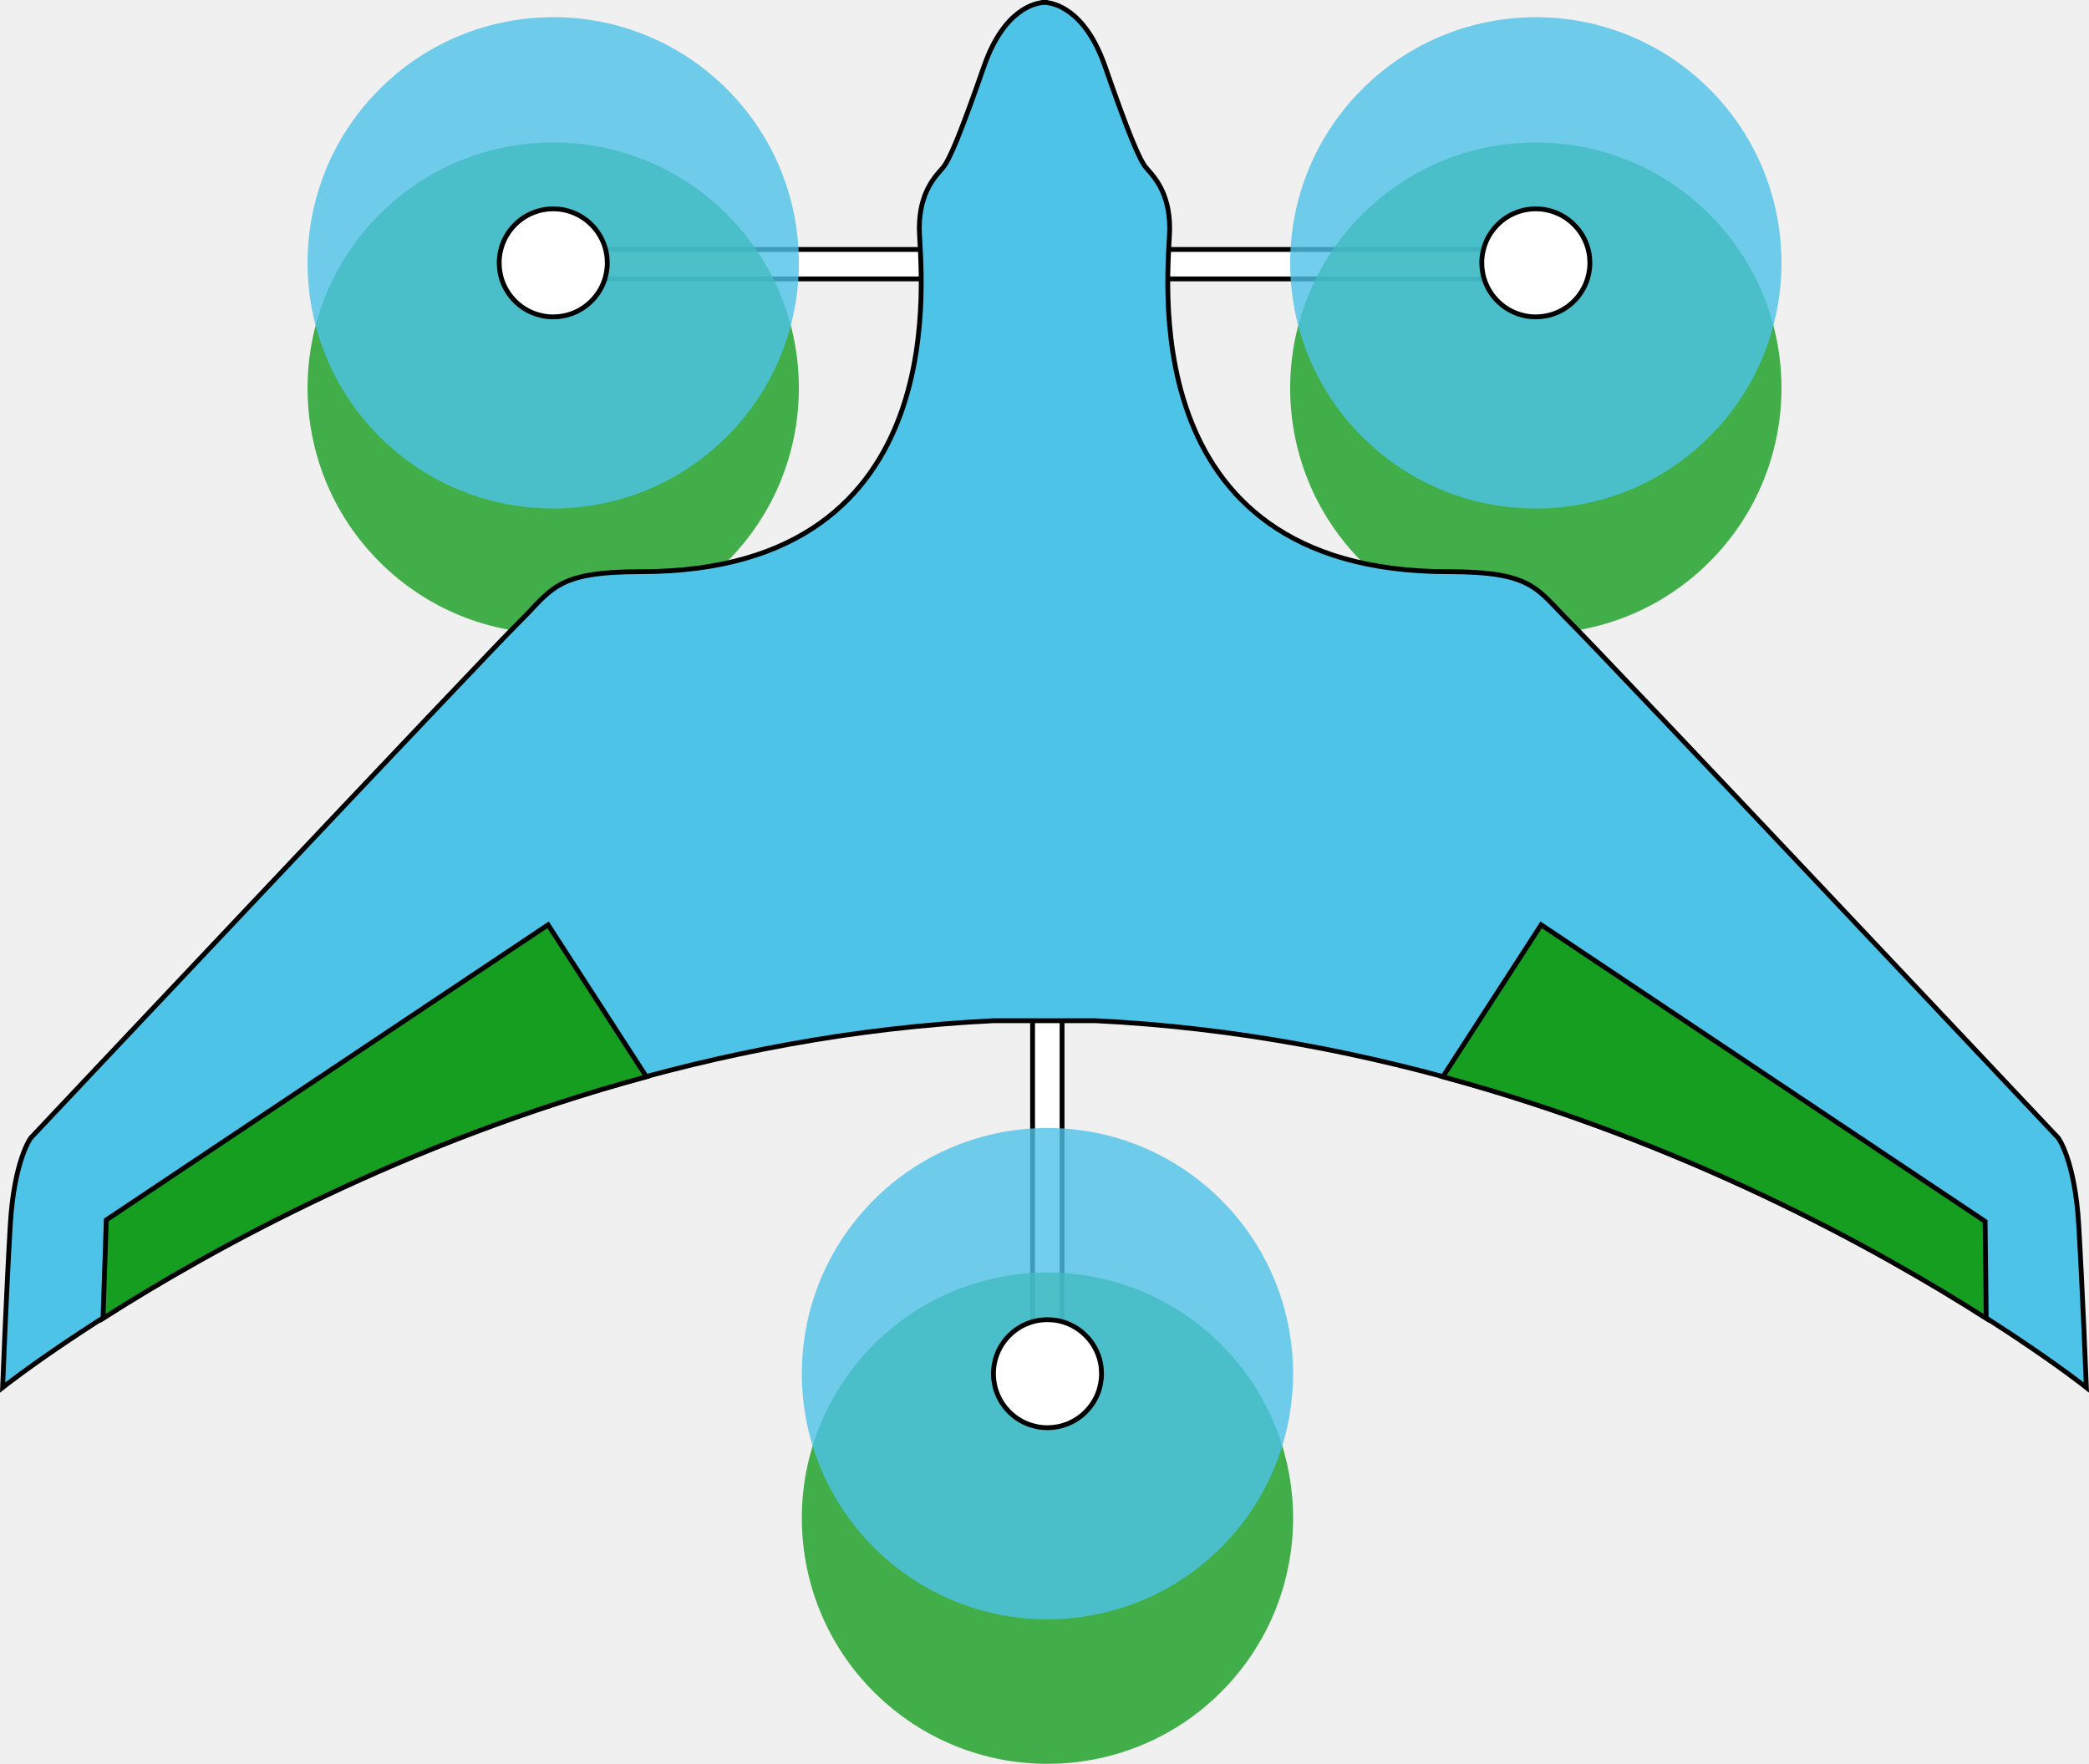
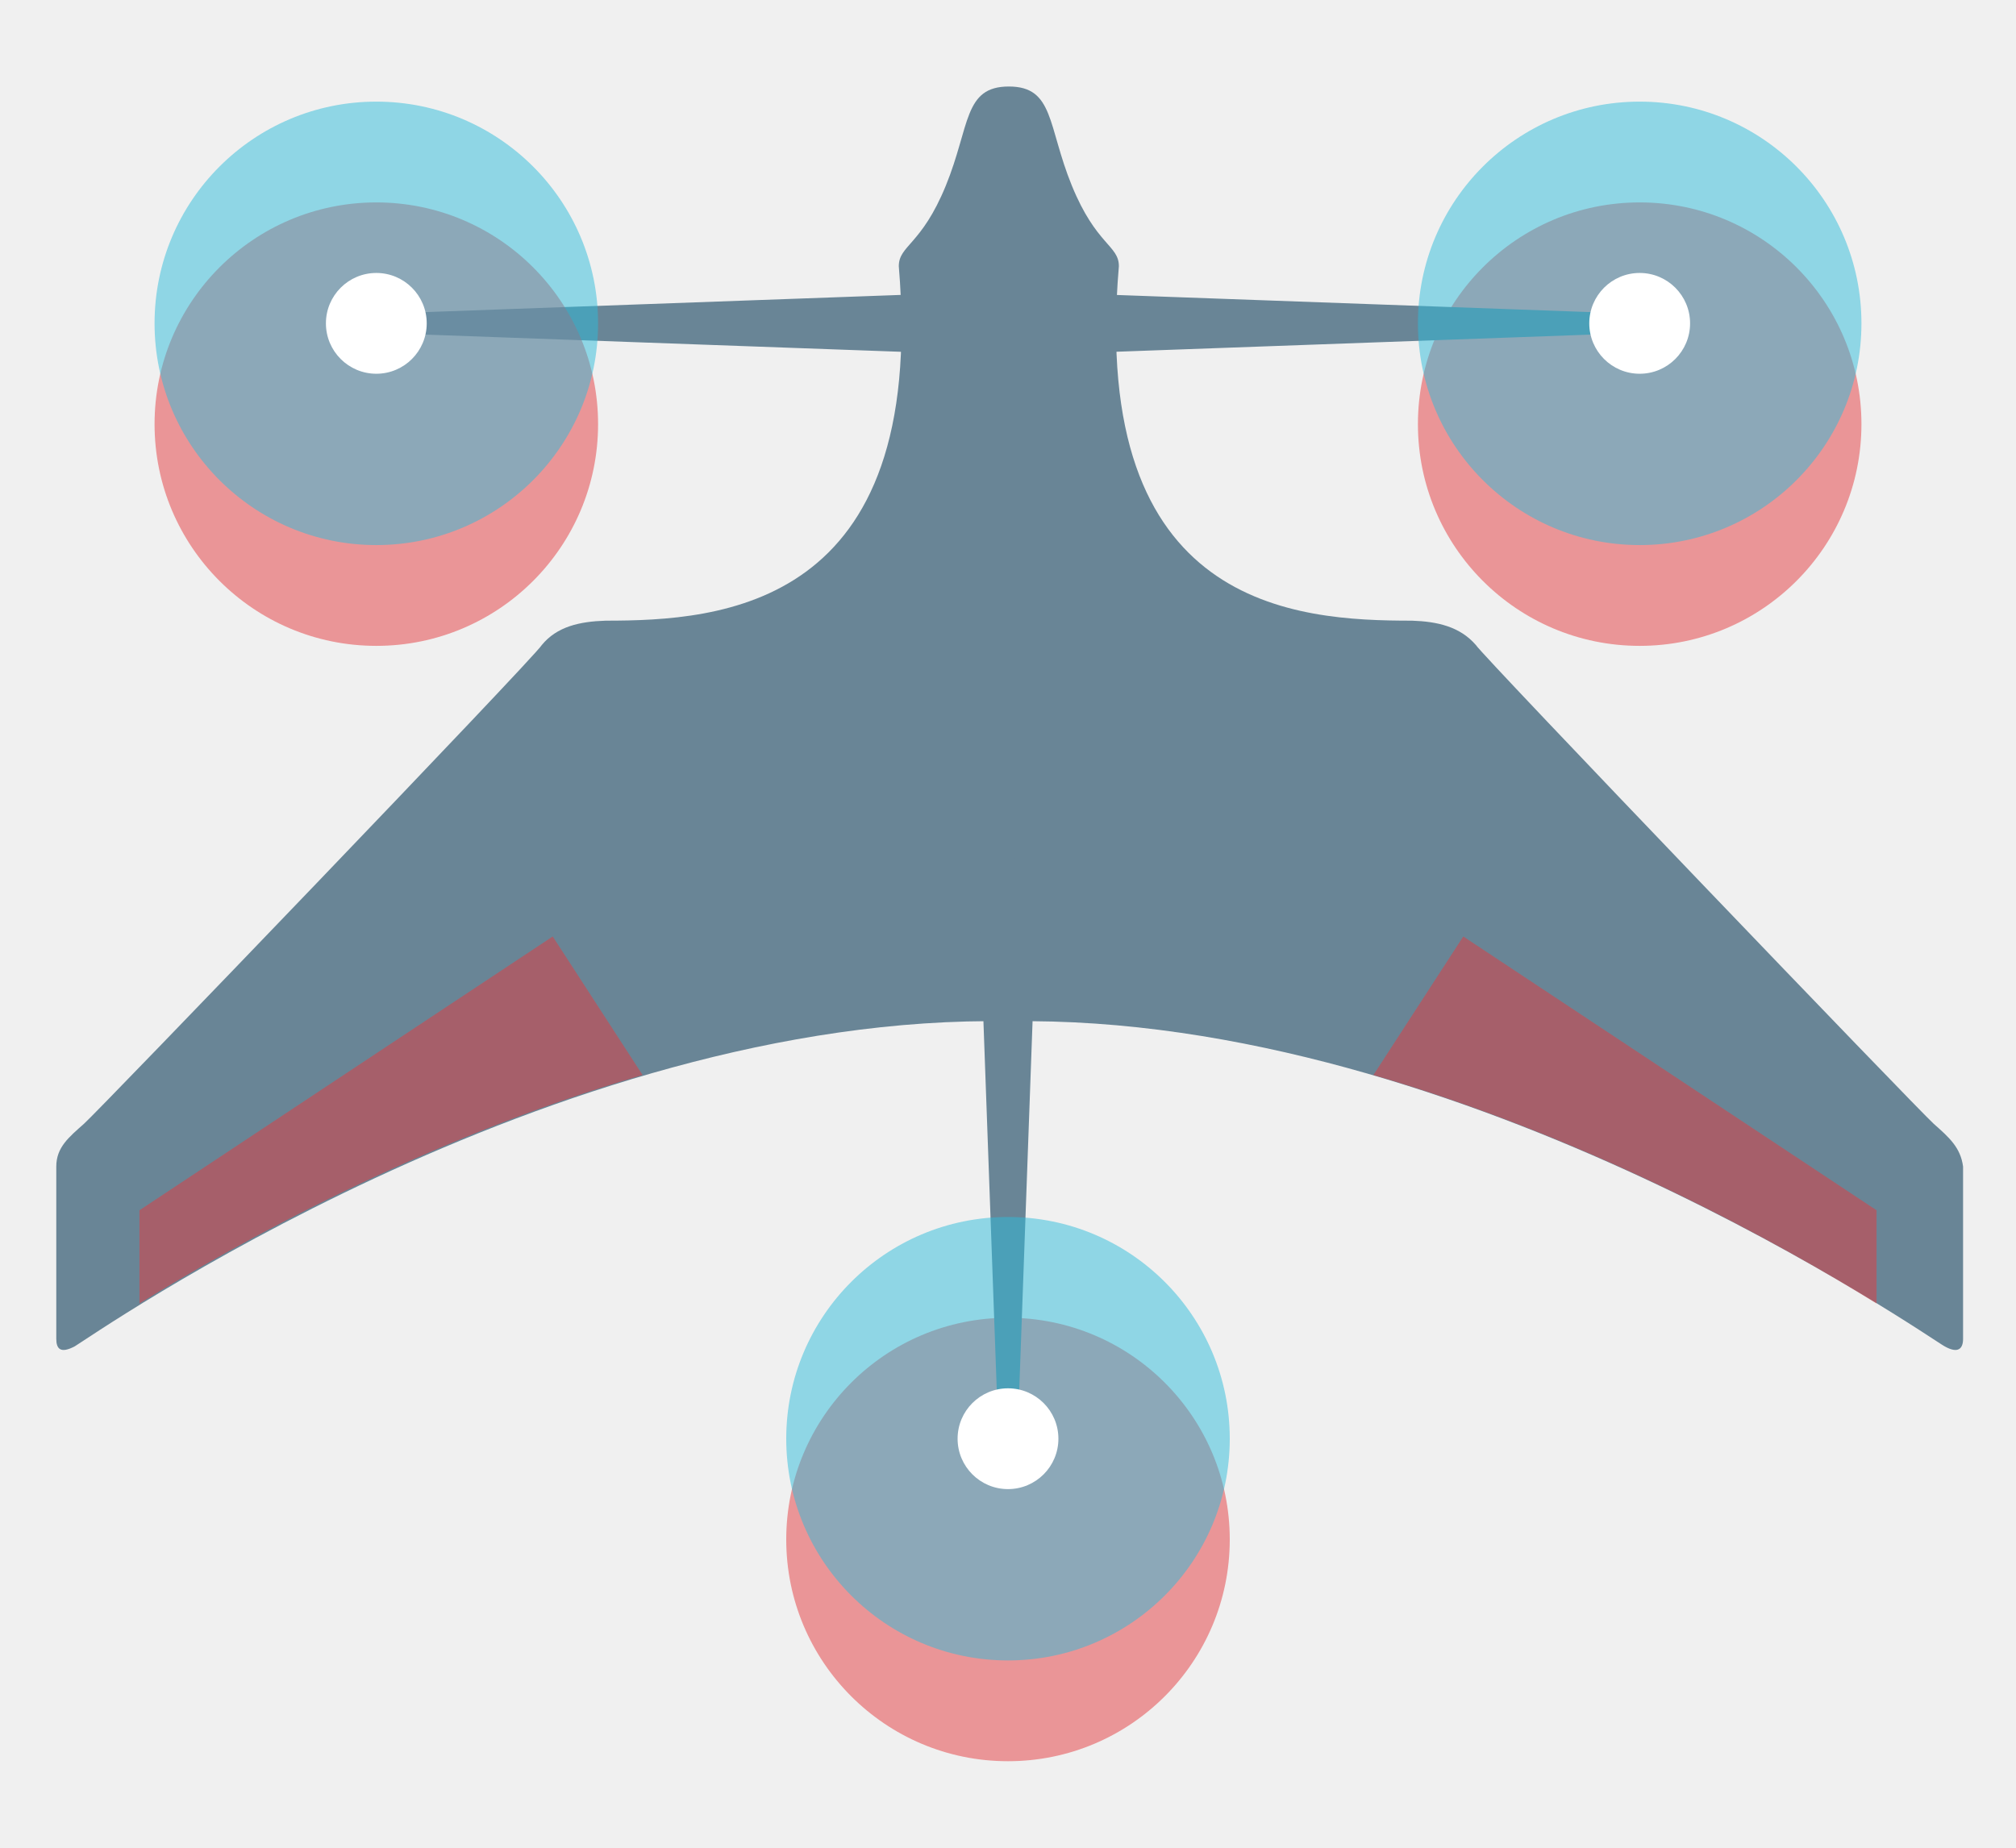
- <svg xmlns="http://www.w3.org/2000/svg" version="1.1" id="draw" x="0px" y="0px" viewBox="0 0 433.662 366.158" enable-background="new 0 0 433.662 366.158" xml:space="preserve">
-   <rect x="119.349" y="51.786" fill="#FFFFFF" stroke="#000000" stroke-miterlimit="10" width="194.965" height="6.11" />
-   <rect x="214.357" y="174.37" fill="#FFFFFF" stroke="#000000" stroke-miterlimit="10" width="6.12" height="104.473" />
-   <g opacity="0.8">
-     <path fill="#159E1F" d="M255.339,349.285c-18.851,20.925-51.095,22.606-72.02,3.755c-20.925-18.851-22.606-51.095-3.755-72.02   s51.095-22.606,72.02-3.755c1.316,1.186,2.57,2.439,3.755,3.755C272.81,300.421,272.81,329.884,255.339,349.285z" />
+ <svg xmlns="http://www.w3.org/2000/svg" version="1.1" id="图层_1" x="0px" y="0px" viewBox="0 0 240 220" enable-background="new 0 0 240 220" xml:space="preserve">
+   <g>
+     <path fill="#698596" d="M230.2,133.8c-1.8-1.6-53.8-55.8-54.5-57c-1.9-2.2-4.6-2.8-7.6-2.9c-13.8,0-38.4-1.4-34.9-42.2   c0-2.5-2.7-2.5-5.6-9.6c-2.9-7.1-2.1-11.8-7.5-11.8s-4.6,4.7-7.5,11.8c-2.9,7.1-5.6,7.1-5.6,9.6c3.4,40.7-21.2,42.2-34.9,42.2   c-3.1,0.1-5.8,0.7-7.6,2.9c-0.7,1.3-52.7,55.4-54.5,57c-1.8,1.6-3.3,2.8-3.3,5.1c0,3.8,0,18.1,0,20.5c0,1.2,0.5,1.8,2.2,0.9   c1.6-0.9,56.8-39.7,111.3-38.7c54.5-0.9,109.6,37.8,111.3,38.7c1.6,0.9,2.2,0.3,2.2-0.9c0-2.4,0-16.7,0-20.5   C233.4,136.6,232,135.4,230.2,133.8z" />
+     <path opacity="0.5" fill="#E43A3D" d="M16.6,144.1v11.1c11.3-7,33.8-19.6,59.9-27.2l-10.7-16.5L16.6,144.1z" />
+     <path opacity="0.5" fill="#E43A3D" d="M223.4,144.1v11.1c-11.3-7-33.8-19.6-59.9-27.2l10.7-16.5L223.4,144.1z" />
+     <path fill="#698596" d="M114,38.5L114,38.5c0,2-1.6,3.5-3.6,3.5l-63.6-2.3v-2.4l63.6-2.3C112.4,35,114,36.5,114,38.5z" />
+     <circle opacity="0.5" fill="#E43A3D" cx="44.8" cy="50.5" r="26.4" />
+     <circle opacity="0.5" fill="#E43A3D" cx="195.2" cy="50.5" r="26.4" />
+     <circle opacity="0.5" fill="#E43A3D" cx="120" cy="183.3" r="26.4" />
+     <circle opacity="0.5" fill="#2EBBD9" cx="44.8" cy="38.5" r="26.4" />
+     <circle fill="#FFFFFF" cx="44.8" cy="38.5" r="6" />
+     <path fill="#698596" d="M126,38.5L126,38.5c0-2,1.6-3.5,3.6-3.5l63.6,2.3v2.4L129.6,42C127.6,42,126,40.5,126,38.5z" />
+     <circle opacity="0.5" fill="#2EBBD9" cx="195.2" cy="38.5" r="26.4" />
+     <circle fill="#FFFFFF" cx="195.2" cy="38.5" r="6" />
+     <path fill="#698596" d="M120,102.1L120,102.1c2,0,3.5,1.6,3.5,3.6l-2.3,63.6h-2.4l-2.3-63.6C116.5,103.7,118,102.1,120,102.1z" />
+     <circle opacity="0.5" fill="#2EBBD9" cx="120" cy="171.3" r="26.4" />
+     <circle fill="#FFFFFF" cx="120" cy="171.3" r="6" />
  </g>
-   <g opacity="0.8">
-     <ellipse transform="matrix(0.7071 -0.7071 0.7071 0.7071 -23.3263 104.807)" fill="#159E1F" cx="114.844" cy="80.559" rx="51.004" ry="50.993" />
-   </g>
-   <g opacity="0.8">
-     <ellipse transform="matrix(0.7071 -0.7071 0.7071 0.7071 36.4228 249.0463)" fill="#159E1F" cx="318.822" cy="80.559" rx="51.004" ry="50.993" />
-   </g>
-   <path fill="#4EC3E8" stroke="#000000" stroke-miterlimit="10" d="M227.402,211.885c117.211,5.687,205.717,76.149,205.717,76.149  s-0.8-20.38-1.595-33.809s-4.253-18.01-4.253-18.01s-94.221-100-101.264-106.956s-7.575-10.585-25.382-10.585  c-66.712,0-57.808-63.51-57.808-71.251s-3.522-10.98-4.917-12.639s-3.721-7.267-8.505-21.012  c-4.16-11.95-10.727-13.152-12.372-13.262V0.501c0,0-0.068,0-0.193,0s-0.193,0-0.193,0V0.51c-1.645,0.11-8.213,1.311-12.372,13.262  c-4.784,13.745-7.11,19.353-8.505,21.012s-4.917,4.9-4.917,12.639s8.9,71.251-57.808,71.251c-17.808,0-18.339,3.634-25.382,10.585  S6.389,236.215,6.389,236.215s-3.455,4.582-4.253,18.01s-1.595,33.809-1.595,33.809s88.506-70.461,205.717-76.149H227.402  L227.402,211.885z" />
-   <path fill="#159E1F" stroke="#000000" stroke-miterlimit="10" d="M299.525,223.521c50.117,13.578,90.1,35.681,112.8,50.161  l-0.235-20.146l-92.154-61.557L299.525,223.521z" />
-   <path fill="#159E1F" stroke="#000000" stroke-miterlimit="10" d="M134.187,223.521c-50.117,13.578-90.1,35.681-112.8,50.161  l0.676-20.44l91.713-61.262L134.187,223.521z" />
-   <g opacity="0.8">
-     <path fill="#4EC3E8" d="M255.339,319.285c-18.851,20.925-51.095,22.606-72.02,3.755c-20.925-18.851-22.606-51.095-3.755-72.02   s51.095-22.606,72.02-3.755c1.316,1.186,2.57,2.439,3.755,3.755C272.81,270.421,272.81,299.884,255.339,319.285z" />
-   </g>
-   <g opacity="0.8">
-     <ellipse transform="matrix(0.7071 -0.7071 0.7071 0.7071 -4.9409 97.1908)" fill="#4EC3E8" cx="114.843" cy="54.559" rx="51.004" ry="50.993" />
-   </g>
-   <g opacity="0.8">
-     <ellipse transform="matrix(0.7071 -0.7071 0.7071 0.7071 54.8082 241.4301)" fill="#4EC3E8" cx="318.822" cy="54.559" rx="51.004" ry="50.993" />
-   </g>
-   <path fill="#FFFFFF" stroke="#000000" stroke-miterlimit="10" d="M225.363,293.1c-4.385,4.373-11.485,4.363-15.858-0.022  c-4.373-4.385-4.363-11.485,0.022-15.858c4.376-4.364,11.459-4.364,15.835,0c4.385,4.347,4.416,11.426,0.069,15.811  C225.409,293.054,225.386,293.077,225.363,293.1z" />
-   <path fill="#FFFFFF" stroke="#000000" stroke-miterlimit="10" d="M122.761,62.507c-4.385,4.373-11.485,4.363-15.858-0.022  c-4.373-4.385-4.363-11.485,0.022-15.858c4.376-4.364,11.459-4.364,15.835,0c4.385,4.347,4.416,11.426,0.069,15.811  C122.807,62.461,122.784,62.484,122.761,62.507z" />
-   <path fill="#FFFFFF" stroke="#000000" stroke-miterlimit="10" d="M326.739,62.507c-4.385,4.373-11.485,4.363-15.858-0.022  c-4.373-4.385-4.363-11.485,0.022-15.858c4.376-4.364,11.459-4.364,15.835,0c4.385,4.347,4.416,11.426,0.069,15.811  C326.785,62.461,326.762,62.484,326.739,62.507z" />
</svg>
